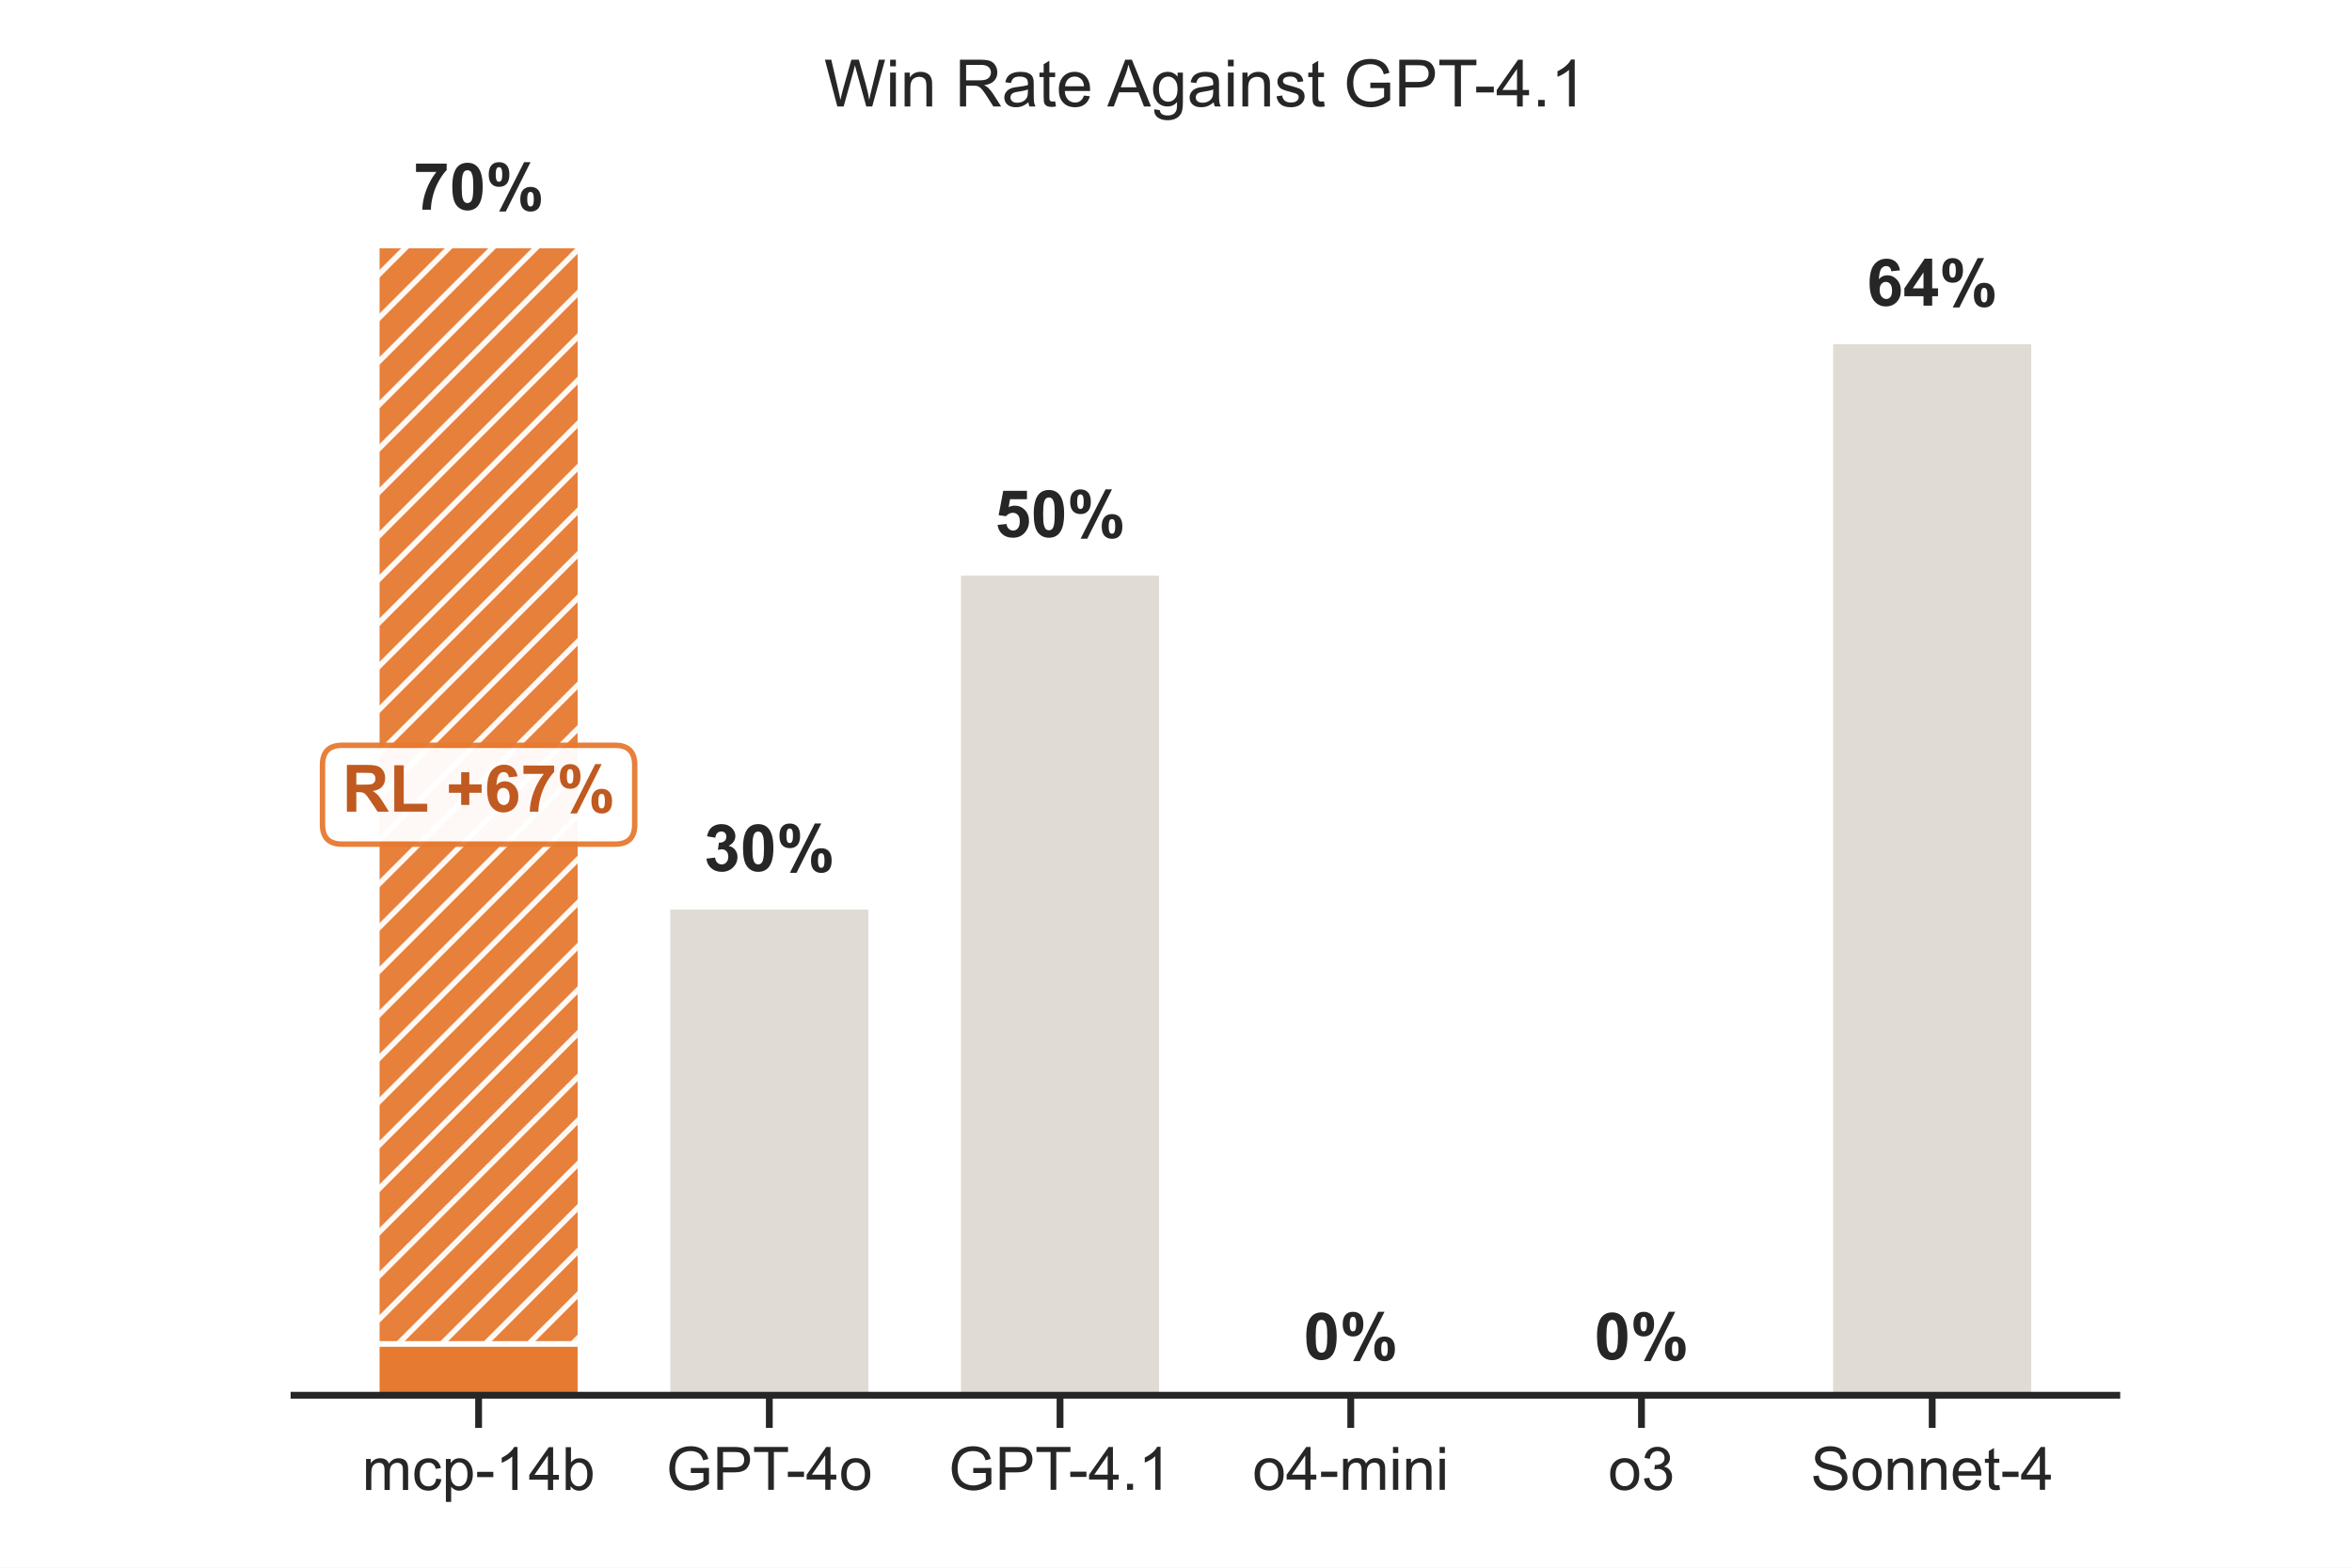
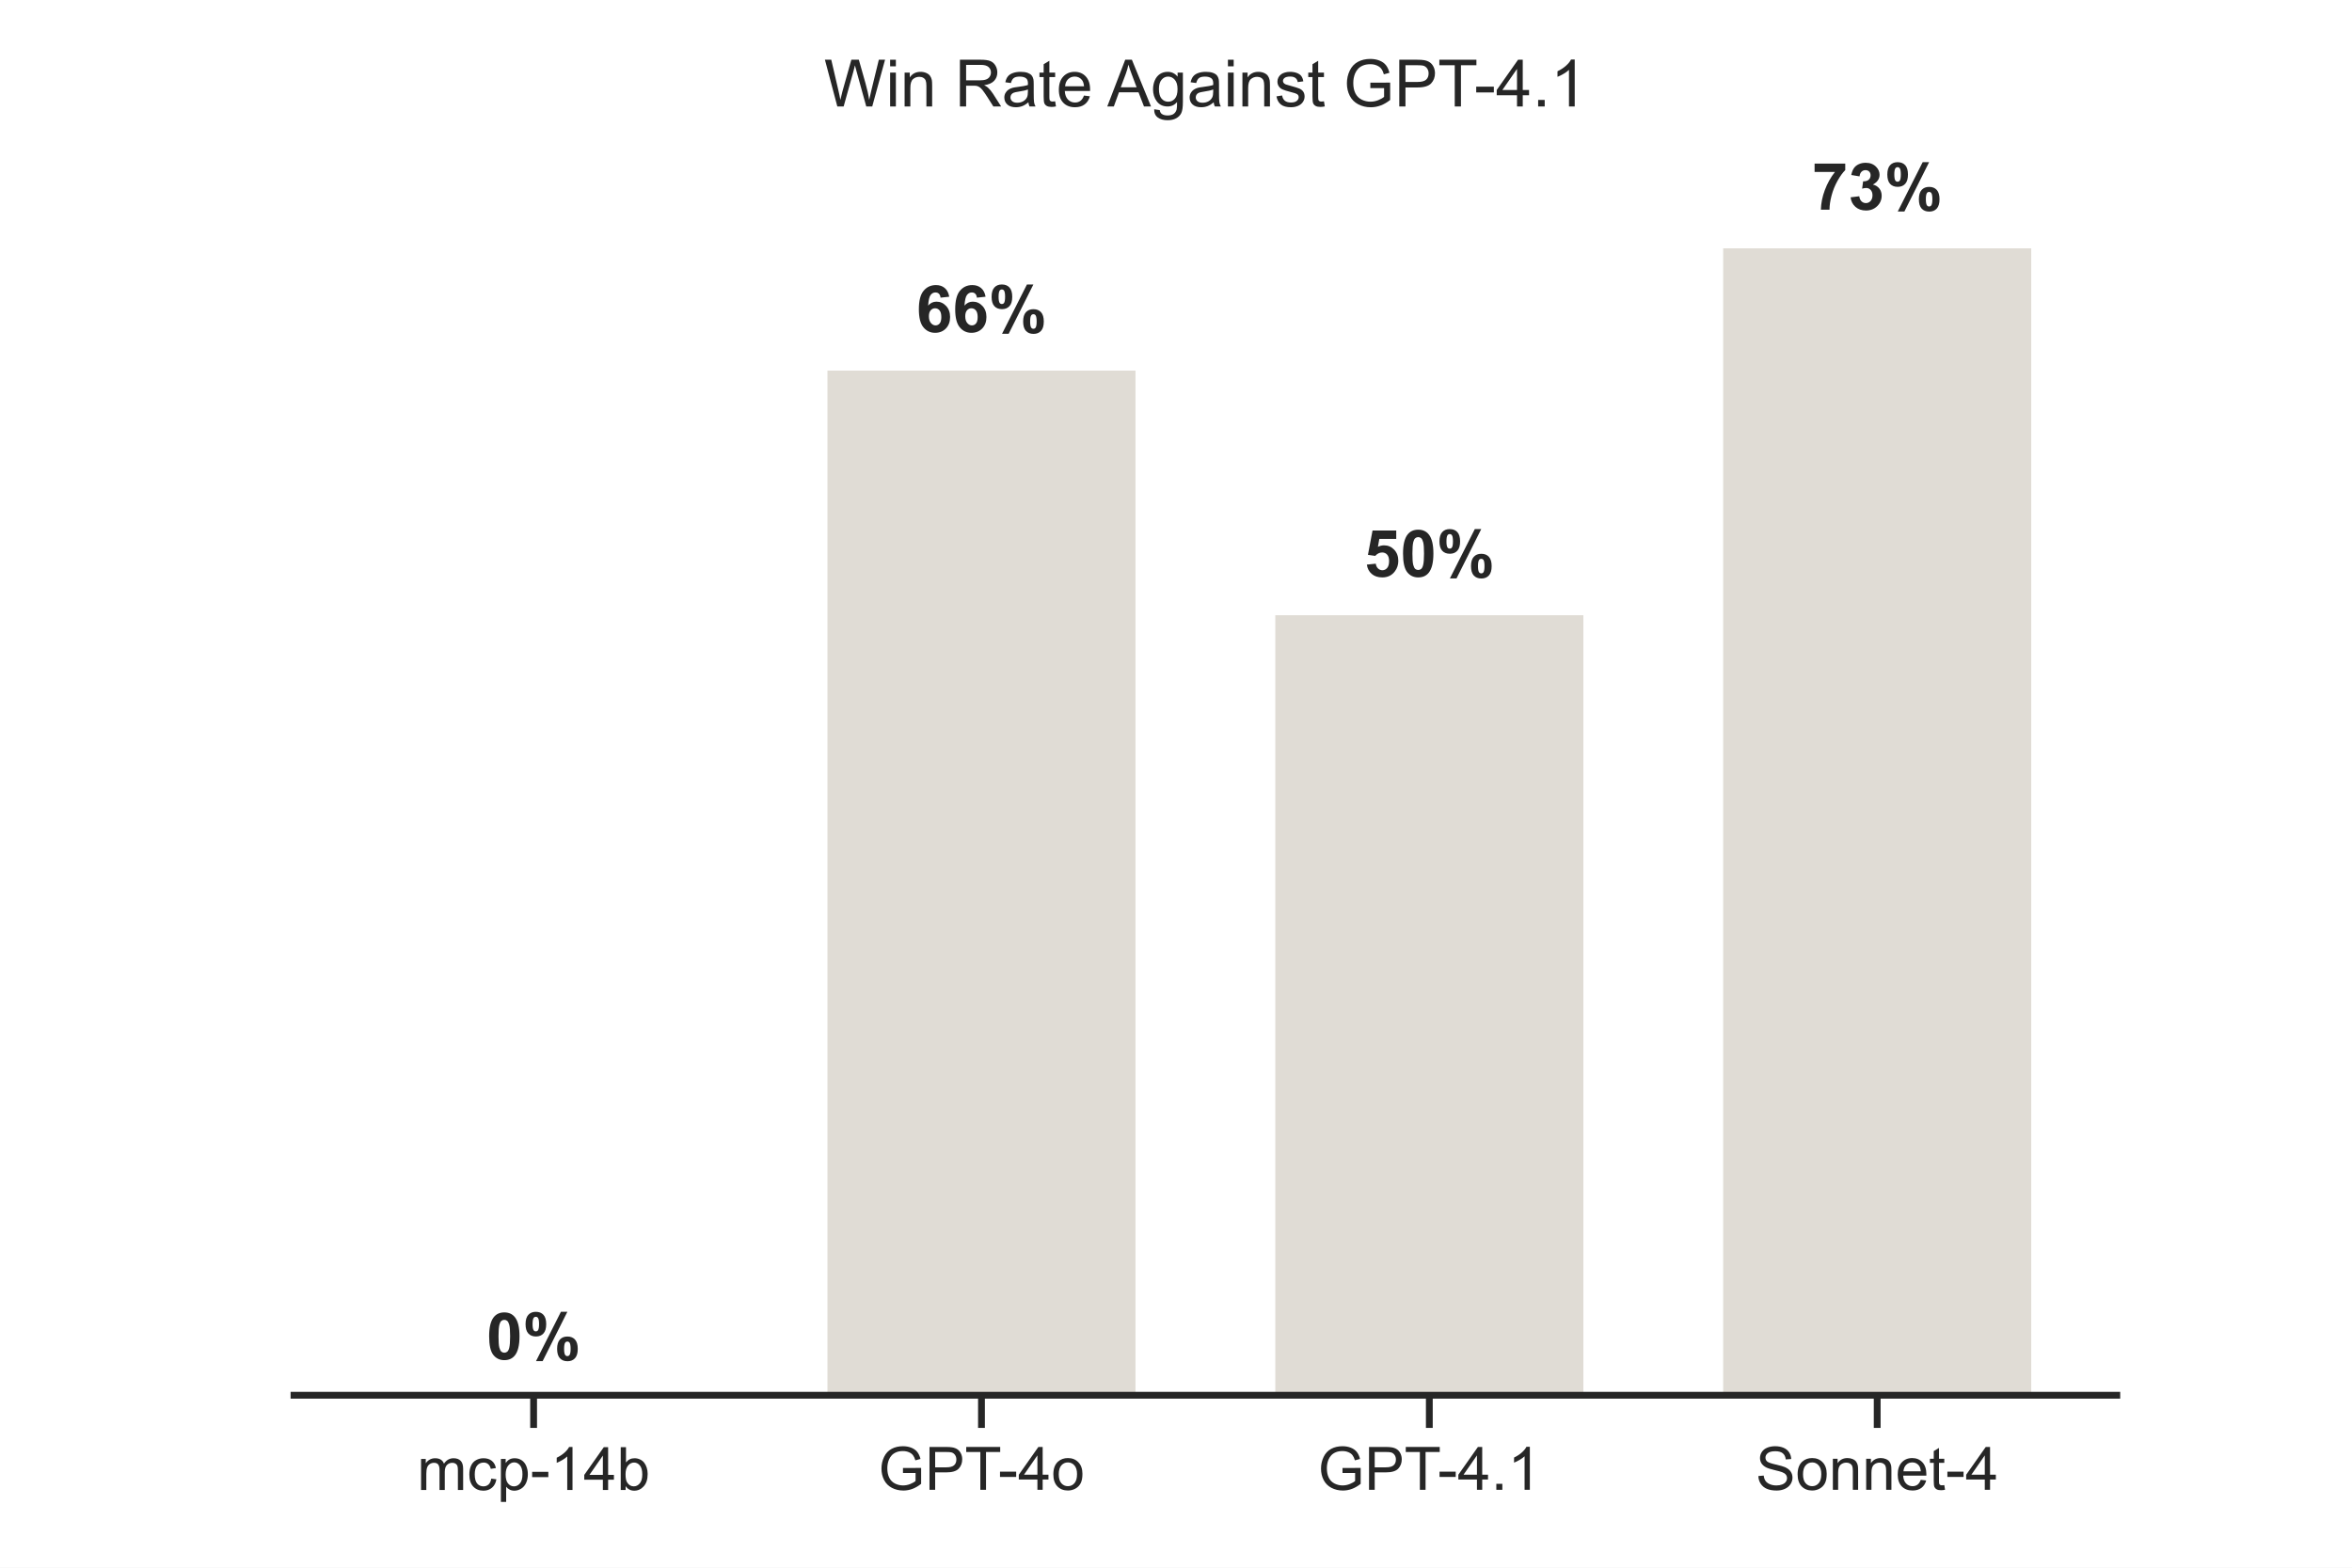
<svg xmlns="http://www.w3.org/2000/svg" xmlns:xlink="http://www.w3.org/1999/xlink" width="432pt" height="288pt" viewBox="0 0 432 288" version="1.1">
  <defs>
    <style type="text/css">*{stroke-linejoin: round; stroke-linecap: butt}</style>
  </defs>
  <g id="figure_1">
    <g id="patch_1">
      <path d="M 0 288  L 432 288  L 432 0  L 0 0  z " style="fill: #ffffff" />
    </g>
    <g id="axes_1">
      <g id="patch_2">
        <path d="M 54 256.32  L 388.8 256.32  L 388.8 34.56  L 54 34.56  z " style="fill: #ffffff" />
      </g>
      <g id="matplotlib.axis_1">
        <g id="xtick_1">
          <g id="line2d_1">
            <defs>
-               <path id="mb5a86a6bd6" d="M 0 0  L 0 6  " style="stroke: #262626; stroke-width: 1.25" />
+               <path id="mc81b562676" d="M 0 0  L 0 6  " style="stroke: #262626; stroke-width: 1.25" />
            </defs>
            <g>
-               <use xlink:href="#mb5a86a6bd6" x="87.907" y="256.32" style="fill: #262626; stroke: #262626; stroke-width: 1.25" />
+               <use xlink:href="#mc81b562676" x="98.009" y="256.32" style="fill: #262626; stroke: #262626; stroke-width: 1.25" />
            </g>
          </g>
          <g id="text_1">
-             <g style="fill: #262626" transform="translate(66.51046 273.7262) scale(0.11 -0.11)">
+             <g style="fill: #262626" transform="translate(76.61262 273.7262) scale(0.11 -0.11)">
              <defs>
                <path id="ArialMT-6d" d="M 422 0  L 422 3319  L 925 3319  L 925 2853  Q 1081 3097 1340 3245  Q 1600 3394 1931 3394  Q 2300 3394 2536 3241  Q 2772 3088 2869 2813  Q 3263 3394 3894 3394  Q 4388 3394 4653 3120  Q 4919 2847 4919 2278  L 4919 0  L 4359 0  L 4359 2091  Q 4359 2428 4304 2576  Q 4250 2725 4106 2815  Q 3963 2906 3769 2906  Q 3419 2906 3187 2673  Q 2956 2441 2956 1928  L 2956 0  L 2394 0  L 2394 2156  Q 2394 2531 2256 2718  Q 2119 2906 1806 2906  Q 1569 2906 1367 2781  Q 1166 2656 1075 2415  Q 984 2175 984 1722  L 984 0  L 422 0  z " transform="scale(0.015625)" />
                <path id="ArialMT-63" d="M 2588 1216  L 3141 1144  Q 3050 572 2676 248  Q 2303 -75 1759 -75  Q 1078 -75 664 370  Q 250 816 250 1647  Q 250 2184 428 2587  Q 606 2991 970 3192  Q 1334 3394 1763 3394  Q 2303 3394 2647 3120  Q 2991 2847 3088 2344  L 2541 2259  Q 2463 2594 2264 2762  Q 2066 2931 1784 2931  Q 1359 2931 1093 2626  Q 828 2322 828 1663  Q 828 994 1084 691  Q 1341 388 1753 388  Q 2084 388 2306 591  Q 2528 794 2588 1216  z " transform="scale(0.015625)" />
                <path id="ArialMT-70" d="M 422 -1272  L 422 3319  L 934 3319  L 934 2888  Q 1116 3141 1344 3267  Q 1572 3394 1897 3394  Q 2322 3394 2647 3175  Q 2972 2956 3137 2557  Q 3303 2159 3303 1684  Q 3303 1175 3120 767  Q 2938 359 2589 142  Q 2241 -75 1856 -75  Q 1575 -75 1351 44  Q 1128 163 984 344  L 984 -1272  L 422 -1272  z M 931 1641  Q 931 1000 1190 694  Q 1450 388 1819 388  Q 2194 388 2461 705  Q 2728 1022 2728 1688  Q 2728 2322 2467 2637  Q 2206 2953 1844 2953  Q 1484 2953 1207 2617  Q 931 2281 931 1641  z " transform="scale(0.015625)" />
                <path id="ArialMT-2d" d="M 203 1375  L 203 1941  L 1931 1941  L 1931 1375  L 203 1375  z " transform="scale(0.015625)" />
                <path id="ArialMT-31" d="M 2384 0  L 1822 0  L 1822 3584  Q 1619 3391 1289 3197  Q 959 3003 697 2906  L 697 3450  Q 1169 3672 1522 3987  Q 1875 4303 2022 4600  L 2384 4600  L 2384 0  z " transform="scale(0.015625)" />
                <path id="ArialMT-34" d="M 2069 0  L 2069 1097  L 81 1097  L 81 1613  L 2172 4581  L 2631 4581  L 2631 1613  L 3250 1613  L 3250 1097  L 2631 1097  L 2631 0  L 2069 0  z M 2069 1613  L 2069 3678  L 634 1613  L 2069 1613  z " transform="scale(0.015625)" />
                <path id="ArialMT-62" d="M 941 0  L 419 0  L 419 4581  L 981 4581  L 981 2947  Q 1338 3394 1891 3394  Q 2197 3394 2470 3270  Q 2744 3147 2920 2923  Q 3097 2700 3197 2384  Q 3297 2069 3297 1709  Q 3297 856 2875 390  Q 2453 -75 1863 -75  Q 1275 -75 941 416  L 941 0  z M 934 1684  Q 934 1088 1097 822  Q 1363 388 1816 388  Q 2184 388 2453 708  Q 2722 1028 2722 1663  Q 2722 2313 2464 2622  Q 2206 2931 1841 2931  Q 1472 2931 1203 2611  Q 934 2291 934 1684  z " transform="scale(0.015625)" />
              </defs>
              <use xlink:href="#ArialMT-6d" />
              <use xlink:href="#ArialMT-63" transform="translate(83.30078 0)" />
              <use xlink:href="#ArialMT-70" transform="translate(133.3008 0)" />
              <use xlink:href="#ArialMT-2d" transform="translate(188.916 0)" />
              <use xlink:href="#ArialMT-31" transform="translate(222.2168 0)" />
              <use xlink:href="#ArialMT-34" transform="translate(277.832 0)" />
              <use xlink:href="#ArialMT-62" transform="translate(333.4473 0)" />
            </g>
          </g>
        </g>
        <g id="xtick_2">
          <g id="line2d_2">
            <g>
-               <use xlink:href="#mb5a86a6bd6" x="141.304" y="256.32" style="fill: #262626; stroke: #262626; stroke-width: 1.25" />
+               <use xlink:href="#mc81b562676" x="180.27" y="256.32" style="fill: #262626; stroke: #262626; stroke-width: 1.25" />
            </g>
          </g>
          <g id="text_2">
-             <g style="fill: #262626" transform="translate(122.3525 273.6936) scale(0.11 -0.11)">
+             <g style="fill: #262626" transform="translate(161.318 273.6936) scale(0.11 -0.11)">
              <defs>
                <path id="ArialMT-47" d="M 2638 1797  L 2638 2334  L 4578 2338  L 4578 638  Q 4131 281 3656 101  Q 3181 -78 2681 -78  Q 2006 -78 1454 211  Q 903 500 622 1047  Q 341 1594 341 2269  Q 341 2938 620 3517  Q 900 4097 1425 4378  Q 1950 4659 2634 4659  Q 3131 4659 3532 4498  Q 3934 4338 4162 4050  Q 4391 3763 4509 3300  L 3963 3150  Q 3859 3500 3706 3700  Q 3553 3900 3268 4020  Q 2984 4141 2638 4141  Q 2222 4141 1919 4014  Q 1616 3888 1430 3681  Q 1244 3475 1141 3228  Q 966 2803 966 2306  Q 966 1694 1177 1281  Q 1388 869 1791 669  Q 2194 469 2647 469  Q 3041 469 3416 620  Q 3791 772 3984 944  L 3984 1797  L 2638 1797  z " transform="scale(0.015625)" />
                <path id="ArialMT-50" d="M 494 0  L 494 4581  L 2222 4581  Q 2678 4581 2919 4538  Q 3256 4481 3484 4323  Q 3713 4166 3852 3881  Q 3991 3597 3991 3256  Q 3991 2672 3619 2267  Q 3247 1863 2275 1863  L 1100 1863  L 1100 0  L 494 0  z M 1100 2403  L 2284 2403  Q 2872 2403 3119 2622  Q 3366 2841 3366 3238  Q 3366 3525 3220 3729  Q 3075 3934 2838 4000  Q 2684 4041 2272 4041  L 1100 4041  L 1100 2403  z " transform="scale(0.015625)" />
                <path id="ArialMT-54" d="M 1659 0  L 1659 4041  L 150 4041  L 150 4581  L 3781 4581  L 3781 4041  L 2266 4041  L 2266 0  L 1659 0  z " transform="scale(0.015625)" />
                <path id="ArialMT-6f" d="M 213 1659  Q 213 2581 725 3025  Q 1153 3394 1769 3394  Q 2453 3394 2887 2945  Q 3322 2497 3322 1706  Q 3322 1066 3130 698  Q 2938 331 2570 128  Q 2203 -75 1769 -75  Q 1072 -75 642 372  Q 213 819 213 1659  z M 791 1659  Q 791 1022 1069 705  Q 1347 388 1769 388  Q 2188 388 2466 706  Q 2744 1025 2744 1678  Q 2744 2294 2464 2611  Q 2184 2928 1769 2928  Q 1347 2928 1069 2612  Q 791 2297 791 1659  z " transform="scale(0.015625)" />
              </defs>
              <use xlink:href="#ArialMT-47" />
              <use xlink:href="#ArialMT-50" transform="translate(77.7832 0)" />
              <use xlink:href="#ArialMT-54" transform="translate(144.4824 0)" />
              <use xlink:href="#ArialMT-2d" transform="translate(200.0664 0)" />
              <use xlink:href="#ArialMT-34" transform="translate(233.3672 0)" />
              <use xlink:href="#ArialMT-6f" transform="translate(288.9824 0)" />
            </g>
          </g>
        </g>
        <g id="xtick_3">
          <g id="line2d_3">
            <g>
-               <use xlink:href="#mb5a86a6bd6" x="194.701" y="256.32" style="fill: #262626; stroke: #262626; stroke-width: 1.25" />
+               <use xlink:href="#mc81b562676" x="262.53" y="256.32" style="fill: #262626; stroke: #262626; stroke-width: 1.25" />
            </g>
          </g>
          <g id="text_3">
-             <g style="fill: #262626" transform="translate(174.2217 273.6936) scale(0.11 -0.11)">
+             <g style="fill: #262626" transform="translate(242.0505 273.6936) scale(0.11 -0.11)">
              <defs>
                <path id="ArialMT-2e" d="M 581 0  L 581 641  L 1222 641  L 1222 0  L 581 0  z " transform="scale(0.015625)" />
              </defs>
              <use xlink:href="#ArialMT-47" />
              <use xlink:href="#ArialMT-50" transform="translate(77.7832 0)" />
              <use xlink:href="#ArialMT-54" transform="translate(144.4824 0)" />
              <use xlink:href="#ArialMT-2d" transform="translate(200.0664 0)" />
              <use xlink:href="#ArialMT-34" transform="translate(233.3672 0)" />
              <use xlink:href="#ArialMT-2e" transform="translate(288.9824 0)" />
              <use xlink:href="#ArialMT-31" transform="translate(316.7656 0)" />
            </g>
          </g>
        </g>
        <g id="xtick_4">
          <g id="line2d_4">
            <g>
-               <use xlink:href="#mb5a86a6bd6" x="248.099" y="256.32" style="fill: #262626; stroke: #262626; stroke-width: 1.25" />
+               <use xlink:href="#mc81b562676" x="344.791" y="256.32" style="fill: #262626; stroke: #262626; stroke-width: 1.25" />
            </g>
          </g>
          <g id="text_4">
-             <g style="fill: #262626" transform="translate(230.0663 273.6936) scale(0.11 -0.11)">
-               <defs>
-                 <path id="ArialMT-69" d="M 425 3934  L 425 4581  L 988 4581  L 988 3934  L 425 3934  z M 425 0  L 425 3319  L 988 3319  L 988 0  L 425 0  z " transform="scale(0.015625)" />
+             <g style="fill: #262626" transform="translate(322.4701 273.6936) scale(0.11 -0.11)">
+               <defs>
+                 <path id="ArialMT-53" d="M 288 1472  L 859 1522  Q 900 1178 1048 958  Q 1197 738 1509 602  Q 1822 466 2213 466  Q 2559 466 2825 569  Q 3091 672 3220 851  Q 3350 1031 3350 1244  Q 3350 1459 3225 1620  Q 3100 1781 2813 1891  Q 2628 1963 1997 2114  Q 1366 2266 1113 2400  Q 784 2572 623 2826  Q 463 3081 463 3397  Q 463 3744 659 4045  Q 856 4347 1234 4503  Q 1613 4659 2075 4659  Q 2584 4659 2973 4495  Q 3363 4331 3572 4012  Q 3781 3694 3797 3291  L 3216 3247  Q 3169 3681 2898 3903  Q 2628 4125 2100 4125  Q 1550 4125 1298 3923  Q 1047 3722 1047 3438  Q 1047 3191 1225 3031  Q 1400 2872 2139 2705  Q 2878 2538 3153 2413  Q 3553 2228 3743 1945  Q 3934 1663 3934 1294  Q 3934 928 3725 604  Q 3516 281 3123 101  Q 2731 -78 2241 -78  Q 1619 -78 1198 103  Q 778 284 539 648  Q 300 1013 288 1472  z " transform="scale(0.015625)" />
                <path id="ArialMT-6e" d="M 422 0  L 422 3319  L 928 3319  L 928 2847  Q 1294 3394 1984 3394  Q 2284 3394 2536 3286  Q 2788 3178 2913 3003  Q 3038 2828 3088 2588  Q 3119 2431 3119 2041  L 3119 0  L 2556 0  L 2556 2019  Q 2556 2363 2490 2533  Q 2425 2703 2258 2804  Q 2091 2906 1866 2906  Q 1506 2906 1245 2678  Q 984 2450 984 1813  L 984 0  L 422 0  z " transform="scale(0.015625)" />
-               </defs>
-               <use xlink:href="#ArialMT-6f" />
-               <use xlink:href="#ArialMT-34" transform="translate(55.61523 0)" />
-               <use xlink:href="#ArialMT-2d" transform="translate(111.2305 0)" />
-               <use xlink:href="#ArialMT-6d" transform="translate(144.5312 0)" />
-               <use xlink:href="#ArialMT-69" transform="translate(227.832 0)" />
-               <use xlink:href="#ArialMT-6e" transform="translate(250.0488 0)" />
-               <use xlink:href="#ArialMT-69" transform="translate(305.6641 0)" />
-             </g>
-           </g>
-         </g>
-         <g id="xtick_5">
-           <g id="line2d_5">
-             <g>
-               <use xlink:href="#mb5a86a6bd6" x="301.496" y="256.32" style="fill: #262626; stroke: #262626; stroke-width: 1.25" />
-             </g>
-           </g>
-           <g id="text_5">
-             <g style="fill: #262626" transform="translate(295.3787 273.6936) scale(0.11 -0.11)">
-               <defs>
-                 <path id="ArialMT-33" d="M 269 1209  L 831 1284  Q 928 806 1161 595  Q 1394 384 1728 384  Q 2125 384 2398 659  Q 2672 934 2672 1341  Q 2672 1728 2419 1979  Q 2166 2231 1775 2231  Q 1616 2231 1378 2169  L 1441 2663  Q 1497 2656 1531 2656  Q 1891 2656 2178 2843  Q 2466 3031 2466 3422  Q 2466 3731 2256 3934  Q 2047 4138 1716 4138  Q 1388 4138 1169 3931  Q 950 3725 888 3313  L 325 3413  Q 428 3978 793 4289  Q 1159 4600 1703 4600  Q 2078 4600 2393 4439  Q 2709 4278 2876 4000  Q 3044 3722 3044 3409  Q 3044 3113 2884 2869  Q 2725 2625 2413 2481  Q 2819 2388 3044 2092  Q 3269 1797 3269 1353  Q 3269 753 2831 336  Q 2394 -81 1725 -81  Q 1122 -81 723 278  Q 325 638 269 1209  z " transform="scale(0.015625)" />
-               </defs>
-               <use xlink:href="#ArialMT-6f" />
-               <use xlink:href="#ArialMT-33" transform="translate(55.61523 0)" />
-             </g>
-           </g>
-         </g>
-         <g id="xtick_6">
-           <g id="line2d_6">
-             <g>
-               <use xlink:href="#mb5a86a6bd6" x="354.893" y="256.32" style="fill: #262626; stroke: #262626; stroke-width: 1.25" />
-             </g>
-           </g>
-           <g id="text_6">
-             <g style="fill: #262626" transform="translate(332.5723 273.6936) scale(0.11 -0.11)">
-               <defs>
-                 <path id="ArialMT-53" d="M 288 1472  L 859 1522  Q 900 1178 1048 958  Q 1197 738 1509 602  Q 1822 466 2213 466  Q 2559 466 2825 569  Q 3091 672 3220 851  Q 3350 1031 3350 1244  Q 3350 1459 3225 1620  Q 3100 1781 2813 1891  Q 2628 1963 1997 2114  Q 1366 2266 1113 2400  Q 784 2572 623 2826  Q 463 3081 463 3397  Q 463 3744 659 4045  Q 856 4347 1234 4503  Q 1613 4659 2075 4659  Q 2584 4659 2973 4495  Q 3363 4331 3572 4012  Q 3781 3694 3797 3291  L 3216 3247  Q 3169 3681 2898 3903  Q 2628 4125 2100 4125  Q 1550 4125 1298 3923  Q 1047 3722 1047 3438  Q 1047 3191 1225 3031  Q 1400 2872 2139 2705  Q 2878 2538 3153 2413  Q 3553 2228 3743 1945  Q 3934 1663 3934 1294  Q 3934 928 3725 604  Q 3516 281 3123 101  Q 2731 -78 2241 -78  Q 1619 -78 1198 103  Q 778 284 539 648  Q 300 1013 288 1472  z " transform="scale(0.015625)" />
                <path id="ArialMT-65" d="M 2694 1069  L 3275 997  Q 3138 488 2766 206  Q 2394 -75 1816 -75  Q 1088 -75 661 373  Q 234 822 234 1631  Q 234 2469 665 2931  Q 1097 3394 1784 3394  Q 2450 3394 2872 2941  Q 3294 2488 3294 1666  Q 3294 1616 3291 1516  L 816 1516  Q 847 969 1125 678  Q 1403 388 1819 388  Q 2128 388 2347 550  Q 2566 713 2694 1069  z M 847 1978  L 2700 1978  Q 2663 2397 2488 2606  Q 2219 2931 1791 2931  Q 1403 2931 1139 2672  Q 875 2413 847 1978  z " transform="scale(0.015625)" />
                <path id="ArialMT-74" d="M 1650 503  L 1731 6  Q 1494 -44 1306 -44  Q 1000 -44 831 53  Q 663 150 594 308  Q 525 466 525 972  L 525 2881  L 113 2881  L 113 3319  L 525 3319  L 525 4141  L 1084 4478  L 1084 3319  L 1650 3319  L 1650 2881  L 1084 2881  L 1084 941  Q 1084 700 1114 631  Q 1144 563 1211 522  Q 1278 481 1403 481  Q 1497 481 1650 503  z " transform="scale(0.015625)" />
              </defs>
              <use xlink:href="#ArialMT-53" />
              <use xlink:href="#ArialMT-6f" transform="translate(66.69922 0)" />
              <use xlink:href="#ArialMT-6e" transform="translate(122.3145 0)" />
              <use xlink:href="#ArialMT-6e" transform="translate(177.9297 0)" />
              <use xlink:href="#ArialMT-65" transform="translate(233.5449 0)" />
              <use xlink:href="#ArialMT-74" transform="translate(289.1602 0)" />
              <use xlink:href="#ArialMT-2d" transform="translate(316.9434 0)" />
              <use xlink:href="#ArialMT-34" transform="translate(350.2441 0)" />
            </g>
          </g>
        </g>
      </g>
      <g id="matplotlib.axis_2" />
      <g id="patch_3">
-         <path d="M 69.218 256.32  L 106.596 256.32  L 106.596 246.877  L 69.218 246.877  z " clip-path="url(#p94971f20ff)" style="fill: #e67a30; stroke: #ffffff; stroke-linejoin: miter" />
+         <path d="M 69.218 256.32  L 126.8 256.32  L 126.8 256.32  L 69.218 256.32  z " clip-path="url(#p12ae0e17f9)" style="fill: #e0dcd5; stroke: #ffffff; stroke-linejoin: miter" />
      </g>
      <g id="patch_4">
-         <path d="M 69.218 246.877  L 106.596 246.877  L 106.596 45.12  L 69.218 45.12  z " clip-path="url(#p94971f20ff)" style="fill: url(#h9a21f1ac6c); opacity: 0.95; stroke: #ffffff; stroke-linejoin: miter" />
+         <path d="M 151.479 256.32  L 209.061 256.32  L 209.061 67.588  L 151.479 67.588  z " clip-path="url(#p12ae0e17f9)" style="fill: #e0dcd5; stroke: #ffffff; stroke-linejoin: miter" />
      </g>
      <g id="patch_5">
-         <path d="M 122.615 256.32  L 159.993 256.32  L 159.993 166.613  L 122.615 166.613  z " clip-path="url(#p94971f20ff)" style="fill: #e0dcd5; stroke: #ffffff; stroke-linejoin: miter" />
+         <path d="M 233.739 256.32  L 291.321 256.32  L 291.321 112.524  L 233.739 112.524  z " clip-path="url(#p12ae0e17f9)" style="fill: #e0dcd5; stroke: #ffffff; stroke-linejoin: miter" />
      </g>
      <g id="patch_6">
-         <path d="M 176.012 256.32  L 213.39 256.32  L 213.39 105.234  L 176.012 105.234  z " clip-path="url(#p94971f20ff)" style="fill: #e0dcd5; stroke: #ffffff; stroke-linejoin: miter" />
+         <path d="M 316 256.32  L 373.582 256.32  L 373.582 45.12  L 316 45.12  z " clip-path="url(#p12ae0e17f9)" style="fill: #e0dcd5; stroke: #ffffff; stroke-linejoin: miter" />
      </g>
      <g id="patch_7">
-         <path d="M 229.41 256.32  L 266.788 256.32  L 266.788 256.32  L 229.41 256.32  z " clip-path="url(#p94971f20ff)" style="fill: #e0dcd5; stroke: #ffffff; stroke-linejoin: miter" />
-       </g>
-       <g id="patch_8">
-         <path d="M 282.807 256.32  L 320.185 256.32  L 320.185 256.32  L 282.807 256.32  z " clip-path="url(#p94971f20ff)" style="fill: #e0dcd5; stroke: #ffffff; stroke-linejoin: miter" />
-       </g>
-       <g id="patch_9">
-         <path d="M 336.204 256.32  L 373.582 256.32  L 373.582 62.741  L 336.204 62.741  z " clip-path="url(#p94971f20ff)" style="fill: #e0dcd5; stroke: #ffffff; stroke-linejoin: miter" />
-       </g>
-       <g id="patch_10">
        <path d="M 54 256.32  L 388.8 256.32  " style="fill: none; stroke: #262626; stroke-width: 1.25; stroke-linejoin: miter; stroke-linecap: square" />
      </g>
+       <g id="text_5">
+         <g style="fill: #262626" transform="translate(89.33746 249.7279) scale(0.12 -0.12)">
+           <defs>
+             <path id="Arial-BoldMT-30" d="M 1756 4600  Q 2422 4600 2797 4125  Q 3244 3563 3244 2259  Q 3244 959 2794 391  Q 2422 -78 1756 -78  Q 1088 -78 678 436  Q 269 950 269 2269  Q 269 3563 719 4131  Q 1091 4600 1756 4600  z M 1756 3872  Q 1597 3872 1472 3770  Q 1347 3669 1278 3406  Q 1188 3066 1188 2259  Q 1188 1453 1269 1151  Q 1350 850 1473 750  Q 1597 650 1756 650  Q 1916 650 2041 751  Q 2166 853 2234 1116  Q 2325 1453 2325 2259  Q 2325 3066 2244 3367  Q 2163 3669 2039 3770  Q 1916 3872 1756 3872  z " transform="scale(0.015625)" />
+             <path id="Arial-BoldMT-25" d="M 278 3450  Q 278 4066 548 4362  Q 819 4659 1281 4659  Q 1759 4659 2029 4364  Q 2300 4069 2300 3450  Q 2300 2834 2029 2537  Q 1759 2241 1297 2241  Q 819 2241 548 2536  Q 278 2831 278 3450  z M 963 3456  Q 963 3009 1066 2856  Q 1144 2744 1281 2744  Q 1422 2744 1500 2856  Q 1600 3009 1600 3456  Q 1600 3903 1500 4053  Q 1422 4169 1281 4169  Q 1144 4169 1066 4056  Q 963 3903 963 3456  z M 1950 -175  L 1300 -175  L 3741 4659  L 4372 4659  L 1950 -175  z M 3369 1028  Q 3369 1644 3639 1941  Q 3909 2238 4378 2238  Q 4850 2238 5120 1941  Q 5391 1644 5391 1028  Q 5391 409 5120 112  Q 4850 -184 4388 -184  Q 3909 -184 3639 112  Q 3369 409 3369 1028  z M 4053 1031  Q 4053 584 4156 434  Q 4234 319 4372 319  Q 4513 319 4588 431  Q 4691 584 4691 1031  Q 4691 1478 4591 1631  Q 4513 1744 4372 1744  Q 4231 1744 4156 1631  Q 4053 1478 4053 1031  z " transform="scale(0.015625)" />
+           </defs>
+           <use xlink:href="#Arial-BoldMT-30" />
+           <use xlink:href="#Arial-BoldMT-25" transform="translate(55.61523 0)" />
+         </g>
+       </g>
+       <g id="text_6">
+         <g style="fill: #262626" transform="translate(168.2613 60.99596) scale(0.12 -0.12)">
+           <defs>
+             <path id="Arial-BoldMT-36" d="M 3247 3459  L 2397 3366  Q 2366 3628 2234 3753  Q 2103 3878 1894 3878  Q 1616 3878 1423 3628  Q 1231 3378 1181 2588  Q 1509 2975 1997 2975  Q 2547 2975 2939 2556  Q 3331 2138 3331 1475  Q 3331 772 2918 347  Q 2506 -78 1859 -78  Q 1166 -78 719 461  Q 272 1000 272 2228  Q 272 3488 737 4044  Q 1203 4600 1947 4600  Q 2469 4600 2811 4308  Q 3153 4016 3247 3459  z M 1256 1544  Q 1256 1116 1453 883  Q 1650 650 1903 650  Q 2147 650 2309 840  Q 2472 1031 2472 1466  Q 2472 1913 2297 2120  Q 2122 2328 1859 2328  Q 1606 2328 1431 2129  Q 1256 1931 1256 1544  z " transform="scale(0.015625)" />
+           </defs>
+           <use xlink:href="#Arial-BoldMT-36" />
+           <use xlink:href="#Arial-BoldMT-36" transform="translate(55.61523 0)" />
+           <use xlink:href="#Arial-BoldMT-25" transform="translate(111.2305 0)" />
+         </g>
+       </g>
      <g id="text_7">
-         <g id="patch_11">
-           <path d="M 62.835 155.077  L 112.98 155.077  Q 116.58 155.077 116.58 151.477  L 116.58 140.52  Q 116.58 136.92 112.98 136.92  L 62.835 136.92  Q 59.235 136.92 59.235 140.52  L 59.235 151.477  Q 59.235 155.077 62.835 155.077  z " style="fill: #ffffff; opacity: 0.95; stroke: #e67a30; stroke-linejoin: miter" />
-         </g>
-         <g style="fill: #c05a20" transform="translate(62.83468 149.1092) scale(0.12 -0.12)">
-           <defs>
-             <path id="Arial-BoldMT-52" d="M 469 0  L 469 4581  L 2416 4581  Q 3150 4581 3483 4457  Q 3816 4334 4016 4018  Q 4216 3703 4216 3297  Q 4216 2781 3912 2445  Q 3609 2109 3006 2022  Q 3306 1847 3501 1637  Q 3697 1428 4028 894  L 4588 0  L 3481 0  L 2813 997  Q 2456 1531 2325 1670  Q 2194 1809 2047 1861  Q 1900 1913 1581 1913  L 1394 1913  L 1394 0  L 469 0  z M 1394 2644  L 2078 2644  Q 2744 2644 2909 2700  Q 3075 2756 3169 2893  Q 3263 3031 3263 3238  Q 3263 3469 3139 3611  Q 3016 3753 2791 3791  Q 2678 3806 2116 3806  L 1394 3806  L 1394 2644  z " transform="scale(0.015625)" />
-             <path id="Arial-BoldMT-4c" d="M 491 0  L 491 4544  L 1416 4544  L 1416 772  L 3716 772  L 3716 0  L 491 0  z " transform="scale(0.015625)" />
-             <path id="Arial-BoldMT-20" transform="scale(0.015625)" />
-             <path id="Arial-BoldMT-2b" d="M 1466 659  L 1466 1850  L 266 1850  L 266 2672  L 1466 2672  L 1466 3863  L 2266 3863  L 2266 2672  L 3469 2672  L 3469 1850  L 2266 1850  L 2266 659  L 1466 659  z " transform="scale(0.015625)" />
-             <path id="Arial-BoldMT-36" d="M 3247 3459  L 2397 3366  Q 2366 3628 2234 3753  Q 2103 3878 1894 3878  Q 1616 3878 1423 3628  Q 1231 3378 1181 2588  Q 1509 2975 1997 2975  Q 2547 2975 2939 2556  Q 3331 2138 3331 1475  Q 3331 772 2918 347  Q 2506 -78 1859 -78  Q 1166 -78 719 461  Q 272 1000 272 2228  Q 272 3488 737 4044  Q 1203 4600 1947 4600  Q 2469 4600 2811 4308  Q 3153 4016 3247 3459  z M 1256 1544  Q 1256 1116 1453 883  Q 1650 650 1903 650  Q 2147 650 2309 840  Q 2472 1031 2472 1466  Q 2472 1913 2297 2120  Q 2122 2328 1859 2328  Q 1606 2328 1431 2129  Q 1256 1931 1256 1544  z " transform="scale(0.015625)" />
-             <path id="Arial-BoldMT-37" d="M 272 3703  L 272 4519  L 3275 4519  L 3275 3881  Q 2903 3516 2518 2831  Q 2134 2147 1932 1376  Q 1731 606 1734 0  L 888 0  Q 909 950 1279 1937  Q 1650 2925 2269 3703  L 272 3703  z " transform="scale(0.015625)" />
-             <path id="Arial-BoldMT-25" d="M 278 3450  Q 278 4066 548 4362  Q 819 4659 1281 4659  Q 1759 4659 2029 4364  Q 2300 4069 2300 3450  Q 2300 2834 2029 2537  Q 1759 2241 1297 2241  Q 819 2241 548 2536  Q 278 2831 278 3450  z M 963 3456  Q 963 3009 1066 2856  Q 1144 2744 1281 2744  Q 1422 2744 1500 2856  Q 1600 3009 1600 3456  Q 1600 3903 1500 4053  Q 1422 4169 1281 4169  Q 1144 4169 1066 4056  Q 963 3903 963 3456  z M 1950 -175  L 1300 -175  L 3741 4659  L 4372 4659  L 1950 -175  z M 3369 1028  Q 3369 1644 3639 1941  Q 3909 2238 4378 2238  Q 4850 2238 5120 1941  Q 5391 1644 5391 1028  Q 5391 409 5120 112  Q 4850 -184 4388 -184  Q 3909 -184 3639 112  Q 3369 409 3369 1028  z M 4053 1031  Q 4053 584 4156 434  Q 4234 319 4372 319  Q 4513 319 4588 431  Q 4691 584 4691 1031  Q 4691 1478 4591 1631  Q 4513 1744 4372 1744  Q 4231 1744 4156 1631  Q 4053 1478 4053 1031  z " transform="scale(0.015625)" />
-           </defs>
-           <use xlink:href="#Arial-BoldMT-52" />
-           <use xlink:href="#Arial-BoldMT-4c" transform="translate(72.2168 0)" />
-           <use xlink:href="#Arial-BoldMT-20" transform="translate(131.5508 0)" />
-           <use xlink:href="#Arial-BoldMT-2b" transform="translate(159.334 0)" />
-           <use xlink:href="#Arial-BoldMT-36" transform="translate(217.7324 0)" />
-           <use xlink:href="#Arial-BoldMT-37" transform="translate(273.3477 0)" />
-           <use xlink:href="#Arial-BoldMT-25" transform="translate(328.9629 0)" />
-         </g>
-       </g>
-       <g id="text_8">
-         <g style="fill: #262626" transform="translate(75.89874 38.52788) scale(0.12 -0.12)">
-           <defs>
-             <path id="Arial-BoldMT-30" d="M 1756 4600  Q 2422 4600 2797 4125  Q 3244 3563 3244 2259  Q 3244 959 2794 391  Q 2422 -78 1756 -78  Q 1088 -78 678 436  Q 269 950 269 2269  Q 269 3563 719 4131  Q 1091 4600 1756 4600  z M 1756 3872  Q 1597 3872 1472 3770  Q 1347 3669 1278 3406  Q 1188 3066 1188 2259  Q 1188 1453 1269 1151  Q 1350 850 1473 750  Q 1597 650 1756 650  Q 1916 650 2041 751  Q 2166 853 2234 1116  Q 2325 1453 2325 2259  Q 2325 3066 2244 3367  Q 2163 3669 2039 3770  Q 1916 3872 1756 3872  z " transform="scale(0.015625)" />
-           </defs>
-           <use xlink:href="#Arial-BoldMT-37" />
-           <use xlink:href="#Arial-BoldMT-30" transform="translate(55.61523 0)" />
-           <use xlink:href="#Arial-BoldMT-25" transform="translate(111.2305 0)" />
-         </g>
-       </g>
-       <g id="text_9">
-         <g style="fill: #262626" transform="translate(129.2959 160.0205) scale(0.12 -0.12)">
-           <defs>
-             <path id="Arial-BoldMT-33" d="M 241 1216  L 1091 1319  Q 1131 994 1309 822  Q 1488 650 1741 650  Q 2013 650 2198 856  Q 2384 1063 2384 1413  Q 2384 1744 2206 1937  Q 2028 2131 1772 2131  Q 1603 2131 1369 2066  L 1466 2781  Q 1822 2772 2009 2936  Q 2197 3100 2197 3372  Q 2197 3603 2059 3740  Q 1922 3878 1694 3878  Q 1469 3878 1309 3722  Q 1150 3566 1116 3266  L 306 3403  Q 391 3819 561 4067  Q 731 4316 1036 4458  Q 1341 4600 1719 4600  Q 2366 4600 2756 4188  Q 3078 3850 3078 3425  Q 3078 2822 2419 2463  Q 2813 2378 3048 2084  Q 3284 1791 3284 1375  Q 3284 772 2843 347  Q 2403 -78 1747 -78  Q 1125 -78 715 280  Q 306 638 241 1216  z " transform="scale(0.015625)" />
-           </defs>
-           <use xlink:href="#Arial-BoldMT-33" />
-           <use xlink:href="#Arial-BoldMT-30" transform="translate(55.61523 0)" />
-           <use xlink:href="#Arial-BoldMT-25" transform="translate(111.2305 0)" />
-         </g>
-       </g>
-       <g id="text_10">
-         <g style="fill: #262626" transform="translate(182.693 98.64178) scale(0.12 -0.12)">
+         <g style="fill: #262626" transform="translate(250.5218 105.9321) scale(0.12 -0.12)">
          <defs>
            <path id="Arial-BoldMT-35" d="M 284 1178  L 1159 1269  Q 1197 972 1381 798  Q 1566 625 1806 625  Q 2081 625 2272 848  Q 2463 1072 2463 1522  Q 2463 1944 2273 2155  Q 2084 2366 1781 2366  Q 1403 2366 1103 2031  L 391 2134  L 841 4519  L 3163 4519  L 3163 3697  L 1506 3697  L 1369 2919  Q 1663 3066 1969 3066  Q 2553 3066 2959 2641  Q 3366 2216 3366 1538  Q 3366 972 3038 528  Q 2591 -78 1797 -78  Q 1163 -78 763 262  Q 363 603 284 1178  z " transform="scale(0.015625)" />
          </defs>
          <use xlink:href="#Arial-BoldMT-35" />
          <use xlink:href="#Arial-BoldMT-30" transform="translate(55.61523 0)" />
          <use xlink:href="#Arial-BoldMT-25" transform="translate(111.2305 0)" />
        </g>
      </g>
-       <g id="text_11">
-         <g style="fill: #262626" transform="translate(239.4267 249.7279) scale(0.12 -0.12)">
-           <use xlink:href="#Arial-BoldMT-30" />
-           <use xlink:href="#Arial-BoldMT-25" transform="translate(55.61523 0)" />
-         </g>
-       </g>
-       <g id="text_12">
-         <g style="fill: #262626" transform="translate(292.8238 249.7279) scale(0.12 -0.12)">
-           <use xlink:href="#Arial-BoldMT-30" />
-           <use xlink:href="#Arial-BoldMT-25" transform="translate(55.61523 0)" />
-         </g>
-       </g>
-       <g id="text_13">
-         <g style="fill: #262626" transform="translate(342.8844 56.14881) scale(0.12 -0.12)">
-           <defs>
-             <path id="Arial-BoldMT-34" d="M 1994 0  L 1994 922  L 119 922  L 119 1691  L 2106 4600  L 2844 4600  L 2844 1694  L 3413 1694  L 3413 922  L 2844 922  L 2844 0  L 1994 0  z M 1994 1694  L 1994 3259  L 941 1694  L 1994 1694  z " transform="scale(0.015625)" />
-           </defs>
-           <use xlink:href="#Arial-BoldMT-36" />
-           <use xlink:href="#Arial-BoldMT-34" transform="translate(55.61523 0)" />
+       <g id="text_8">
+         <g style="fill: #262626" transform="translate(332.7822 38.52788) scale(0.12 -0.12)">
+           <defs>
+             <path id="Arial-BoldMT-37" d="M 272 3703  L 272 4519  L 3275 4519  L 3275 3881  Q 2903 3516 2518 2831  Q 2134 2147 1932 1376  Q 1731 606 1734 0  L 888 0  Q 909 950 1279 1937  Q 1650 2925 2269 3703  L 272 3703  z " transform="scale(0.015625)" />
+             <path id="Arial-BoldMT-33" d="M 241 1216  L 1091 1319  Q 1131 994 1309 822  Q 1488 650 1741 650  Q 2013 650 2198 856  Q 2384 1063 2384 1413  Q 2384 1744 2206 1937  Q 2028 2131 1772 2131  Q 1603 2131 1369 2066  L 1466 2781  Q 1822 2772 2009 2936  Q 2197 3100 2197 3372  Q 2197 3603 2059 3740  Q 1922 3878 1694 3878  Q 1469 3878 1309 3722  Q 1150 3566 1116 3266  L 306 3403  Q 391 3819 561 4067  Q 731 4316 1036 4458  Q 1341 4600 1719 4600  Q 2366 4600 2756 4188  Q 3078 3850 3078 3425  Q 3078 2822 2419 2463  Q 2813 2378 3048 2084  Q 3284 1791 3284 1375  Q 3284 772 2843 347  Q 2403 -78 1747 -78  Q 1125 -78 715 280  Q 306 638 241 1216  z " transform="scale(0.015625)" />
+           </defs>
+           <use xlink:href="#Arial-BoldMT-37" />
+           <use xlink:href="#Arial-BoldMT-33" transform="translate(55.61523 0)" />
          <use xlink:href="#Arial-BoldMT-25" transform="translate(111.2305 0)" />
        </g>
      </g>
-       <g id="text_14">
+       <g id="text_9">
        <g style="fill: #262626" transform="translate(151.3697 19.56) scale(0.12 -0.12)">
          <defs>
            <path id="ArialMT-57" d="M 1294 0  L 78 4581  L 700 4581  L 1397 1578  Q 1509 1106 1591 641  Q 1766 1375 1797 1488  L 2669 4581  L 3400 4581  L 4056 2263  Q 4303 1400 4413 641  Q 4500 1075 4641 1638  L 5359 4581  L 5969 4581  L 4713 0  L 4128 0  L 3163 3491  Q 3041 3928 3019 4028  Q 2947 3713 2884 3491  L 1913 0  L 1294 0  z " transform="scale(0.015625)" />
+             <path id="ArialMT-69" d="M 425 3934  L 425 4581  L 988 4581  L 988 3934  L 425 3934  z M 425 0  L 425 3319  L 988 3319  L 988 0  L 425 0  z " transform="scale(0.015625)" />
            <path id="ArialMT-20" transform="scale(0.015625)" />
            <path id="ArialMT-52" d="M 503 0  L 503 4581  L 2534 4581  Q 3147 4581 3465 4457  Q 3784 4334 3975 4021  Q 4166 3709 4166 3331  Q 4166 2844 3850 2509  Q 3534 2175 2875 2084  Q 3116 1969 3241 1856  Q 3506 1613 3744 1247  L 4541 0  L 3778 0  L 3172 953  Q 2906 1366 2734 1584  Q 2563 1803 2427 1890  Q 2291 1978 2150 2013  Q 2047 2034 1813 2034  L 1109 2034  L 1109 0  L 503 0  z M 1109 2559  L 2413 2559  Q 2828 2559 3062 2645  Q 3297 2731 3419 2920  Q 3541 3109 3541 3331  Q 3541 3656 3305 3865  Q 3069 4075 2559 4075  L 1109 4075  L 1109 2559  z " transform="scale(0.015625)" />
            <path id="ArialMT-61" d="M 2588 409  Q 2275 144 1986 34  Q 1697 -75 1366 -75  Q 819 -75 525 192  Q 231 459 231 875  Q 231 1119 342 1320  Q 453 1522 633 1644  Q 813 1766 1038 1828  Q 1203 1872 1538 1913  Q 2219 1994 2541 2106  Q 2544 2222 2544 2253  Q 2544 2597 2384 2738  Q 2169 2928 1744 2928  Q 1347 2928 1158 2789  Q 969 2650 878 2297  L 328 2372  Q 403 2725 575 2942  Q 747 3159 1072 3276  Q 1397 3394 1825 3394  Q 2250 3394 2515 3294  Q 2781 3194 2906 3042  Q 3031 2891 3081 2659  Q 3109 2516 3109 2141  L 3109 1391  Q 3109 606 3145 398  Q 3181 191 3288 0  L 2700 0  Q 2613 175 2588 409  z M 2541 1666  Q 2234 1541 1622 1453  Q 1275 1403 1131 1340  Q 988 1278 909 1158  Q 831 1038 831 891  Q 831 666 1001 516  Q 1172 366 1500 366  Q 1825 366 2078 508  Q 2331 650 2450 897  Q 2541 1088 2541 1459  L 2541 1666  z " transform="scale(0.015625)" />
            <path id="ArialMT-41" d="M -9 0  L 1750 4581  L 2403 4581  L 4278 0  L 3588 0  L 3053 1388  L 1138 1388  L 634 0  L -9 0  z M 1313 1881  L 2866 1881  L 2388 3150  Q 2169 3728 2063 4100  Q 1975 3659 1816 3225  L 1313 1881  z " transform="scale(0.015625)" />
            <path id="ArialMT-67" d="M 319 -275  L 866 -356  Q 900 -609 1056 -725  Q 1266 -881 1628 -881  Q 2019 -881 2231 -725  Q 2444 -569 2519 -288  Q 2563 -116 2559 434  Q 2191 0 1641 0  Q 956 0 581 494  Q 206 988 206 1678  Q 206 2153 378 2554  Q 550 2956 876 3175  Q 1203 3394 1644 3394  Q 2231 3394 2613 2919  L 2613 3319  L 3131 3319  L 3131 450  Q 3131 -325 2973 -648  Q 2816 -972 2473 -1159  Q 2131 -1347 1631 -1347  Q 1038 -1347 672 -1080  Q 306 -813 319 -275  z M 784 1719  Q 784 1066 1043 766  Q 1303 466 1694 466  Q 2081 466 2343 764  Q 2606 1063 2606 1700  Q 2606 2309 2336 2618  Q 2066 2928 1684 2928  Q 1309 2928 1046 2623  Q 784 2319 784 1719  z " transform="scale(0.015625)" />
            <path id="ArialMT-73" d="M 197 991  L 753 1078  Q 800 744 1014 566  Q 1228 388 1613 388  Q 2000 388 2187 545  Q 2375 703 2375 916  Q 2375 1106 2209 1216  Q 2094 1291 1634 1406  Q 1016 1563 777 1677  Q 538 1791 414 1992  Q 291 2194 291 2438  Q 291 2659 392 2848  Q 494 3038 669 3163  Q 800 3259 1026 3326  Q 1253 3394 1513 3394  Q 1903 3394 2198 3281  Q 2494 3169 2634 2976  Q 2775 2784 2828 2463  L 2278 2388  Q 2241 2644 2061 2787  Q 1881 2931 1553 2931  Q 1166 2931 1000 2803  Q 834 2675 834 2503  Q 834 2394 903 2306  Q 972 2216 1119 2156  Q 1203 2125 1616 2013  Q 2213 1853 2448 1751  Q 2684 1650 2818 1456  Q 2953 1263 2953 975  Q 2953 694 2789 445  Q 2625 197 2315 61  Q 2006 -75 1616 -75  Q 969 -75 630 194  Q 291 463 197 991  z " transform="scale(0.015625)" />
          </defs>
          <use xlink:href="#ArialMT-57" />
          <use xlink:href="#ArialMT-69" transform="translate(94.38477 0)" />
          <use xlink:href="#ArialMT-6e" transform="translate(116.6016 0)" />
          <use xlink:href="#ArialMT-20" transform="translate(172.2168 0)" />
          <use xlink:href="#ArialMT-52" transform="translate(200 0)" />
          <use xlink:href="#ArialMT-61" transform="translate(272.2168 0)" />
          <use xlink:href="#ArialMT-74" transform="translate(327.832 0)" />
          <use xlink:href="#ArialMT-65" transform="translate(355.6152 0)" />
          <use xlink:href="#ArialMT-20" transform="translate(411.2305 0)" />
          <use xlink:href="#ArialMT-41" transform="translate(433.5137 0)" />
          <use xlink:href="#ArialMT-67" transform="translate(500.2129 0)" />
          <use xlink:href="#ArialMT-61" transform="translate(555.8281 0)" />
          <use xlink:href="#ArialMT-69" transform="translate(611.4434 0)" />
          <use xlink:href="#ArialMT-6e" transform="translate(633.6602 0)" />
          <use xlink:href="#ArialMT-73" transform="translate(689.2754 0)" />
          <use xlink:href="#ArialMT-74" transform="translate(739.2754 0)" />
          <use xlink:href="#ArialMT-20" transform="translate(767.0586 0)" />
          <use xlink:href="#ArialMT-47" transform="translate(794.8418 0)" />
          <use xlink:href="#ArialMT-50" transform="translate(872.625 0)" />
          <use xlink:href="#ArialMT-54" transform="translate(939.3242 0)" />
          <use xlink:href="#ArialMT-2d" transform="translate(994.9082 0)" />
          <use xlink:href="#ArialMT-34" transform="translate(1028.209 0)" />
          <use xlink:href="#ArialMT-2e" transform="translate(1083.824 0)" />
          <use xlink:href="#ArialMT-31" transform="translate(1111.607 0)" />
        </g>
      </g>
    </g>
  </g>
  <defs>
-     <clipPath id="p94971f20ff">
+     <clipPath id="p12ae0e17f9">
      <rect x="54" y="34.56" width="334.8" height="221.76" />
    </clipPath>
  </defs>
-   <defs>
-     <pattern id="h9a21f1ac6c" patternUnits="userSpaceOnUse" x="0" y="0" width="72" height="72">
-       <rect x="0" y="0" width="73" height="73" fill="#e67a30" />
-       <path d="M -36 36  L 36 -36  M -32 40  L 40 -32  M -28 44  L 44 -28  M -24 48  L 48 -24  M -20 52  L 52 -20  M -16 56  L 56 -16  M -12 60  L 60 -12  M -8 64  L 64 -8  M -4 68  L 68 -4  M 0 72  L 72 0  M 4 76  L 76 4  M 8 80  L 80 8  M 12 84  L 84 12  M 16 88  L 88 16  M 20 92  L 92 20  M 24 96  L 96 24  M 28 100  L 100 28  M 32 104  L 104 32  M 36 108  L 108 36  " style="fill: #ffffff; stroke: #ffffff; stroke-width: 1.0; stroke-linecap: butt; stroke-linejoin: miter; stroke-opacity: 0.95" />
-     </pattern>
-   </defs>
</svg>
